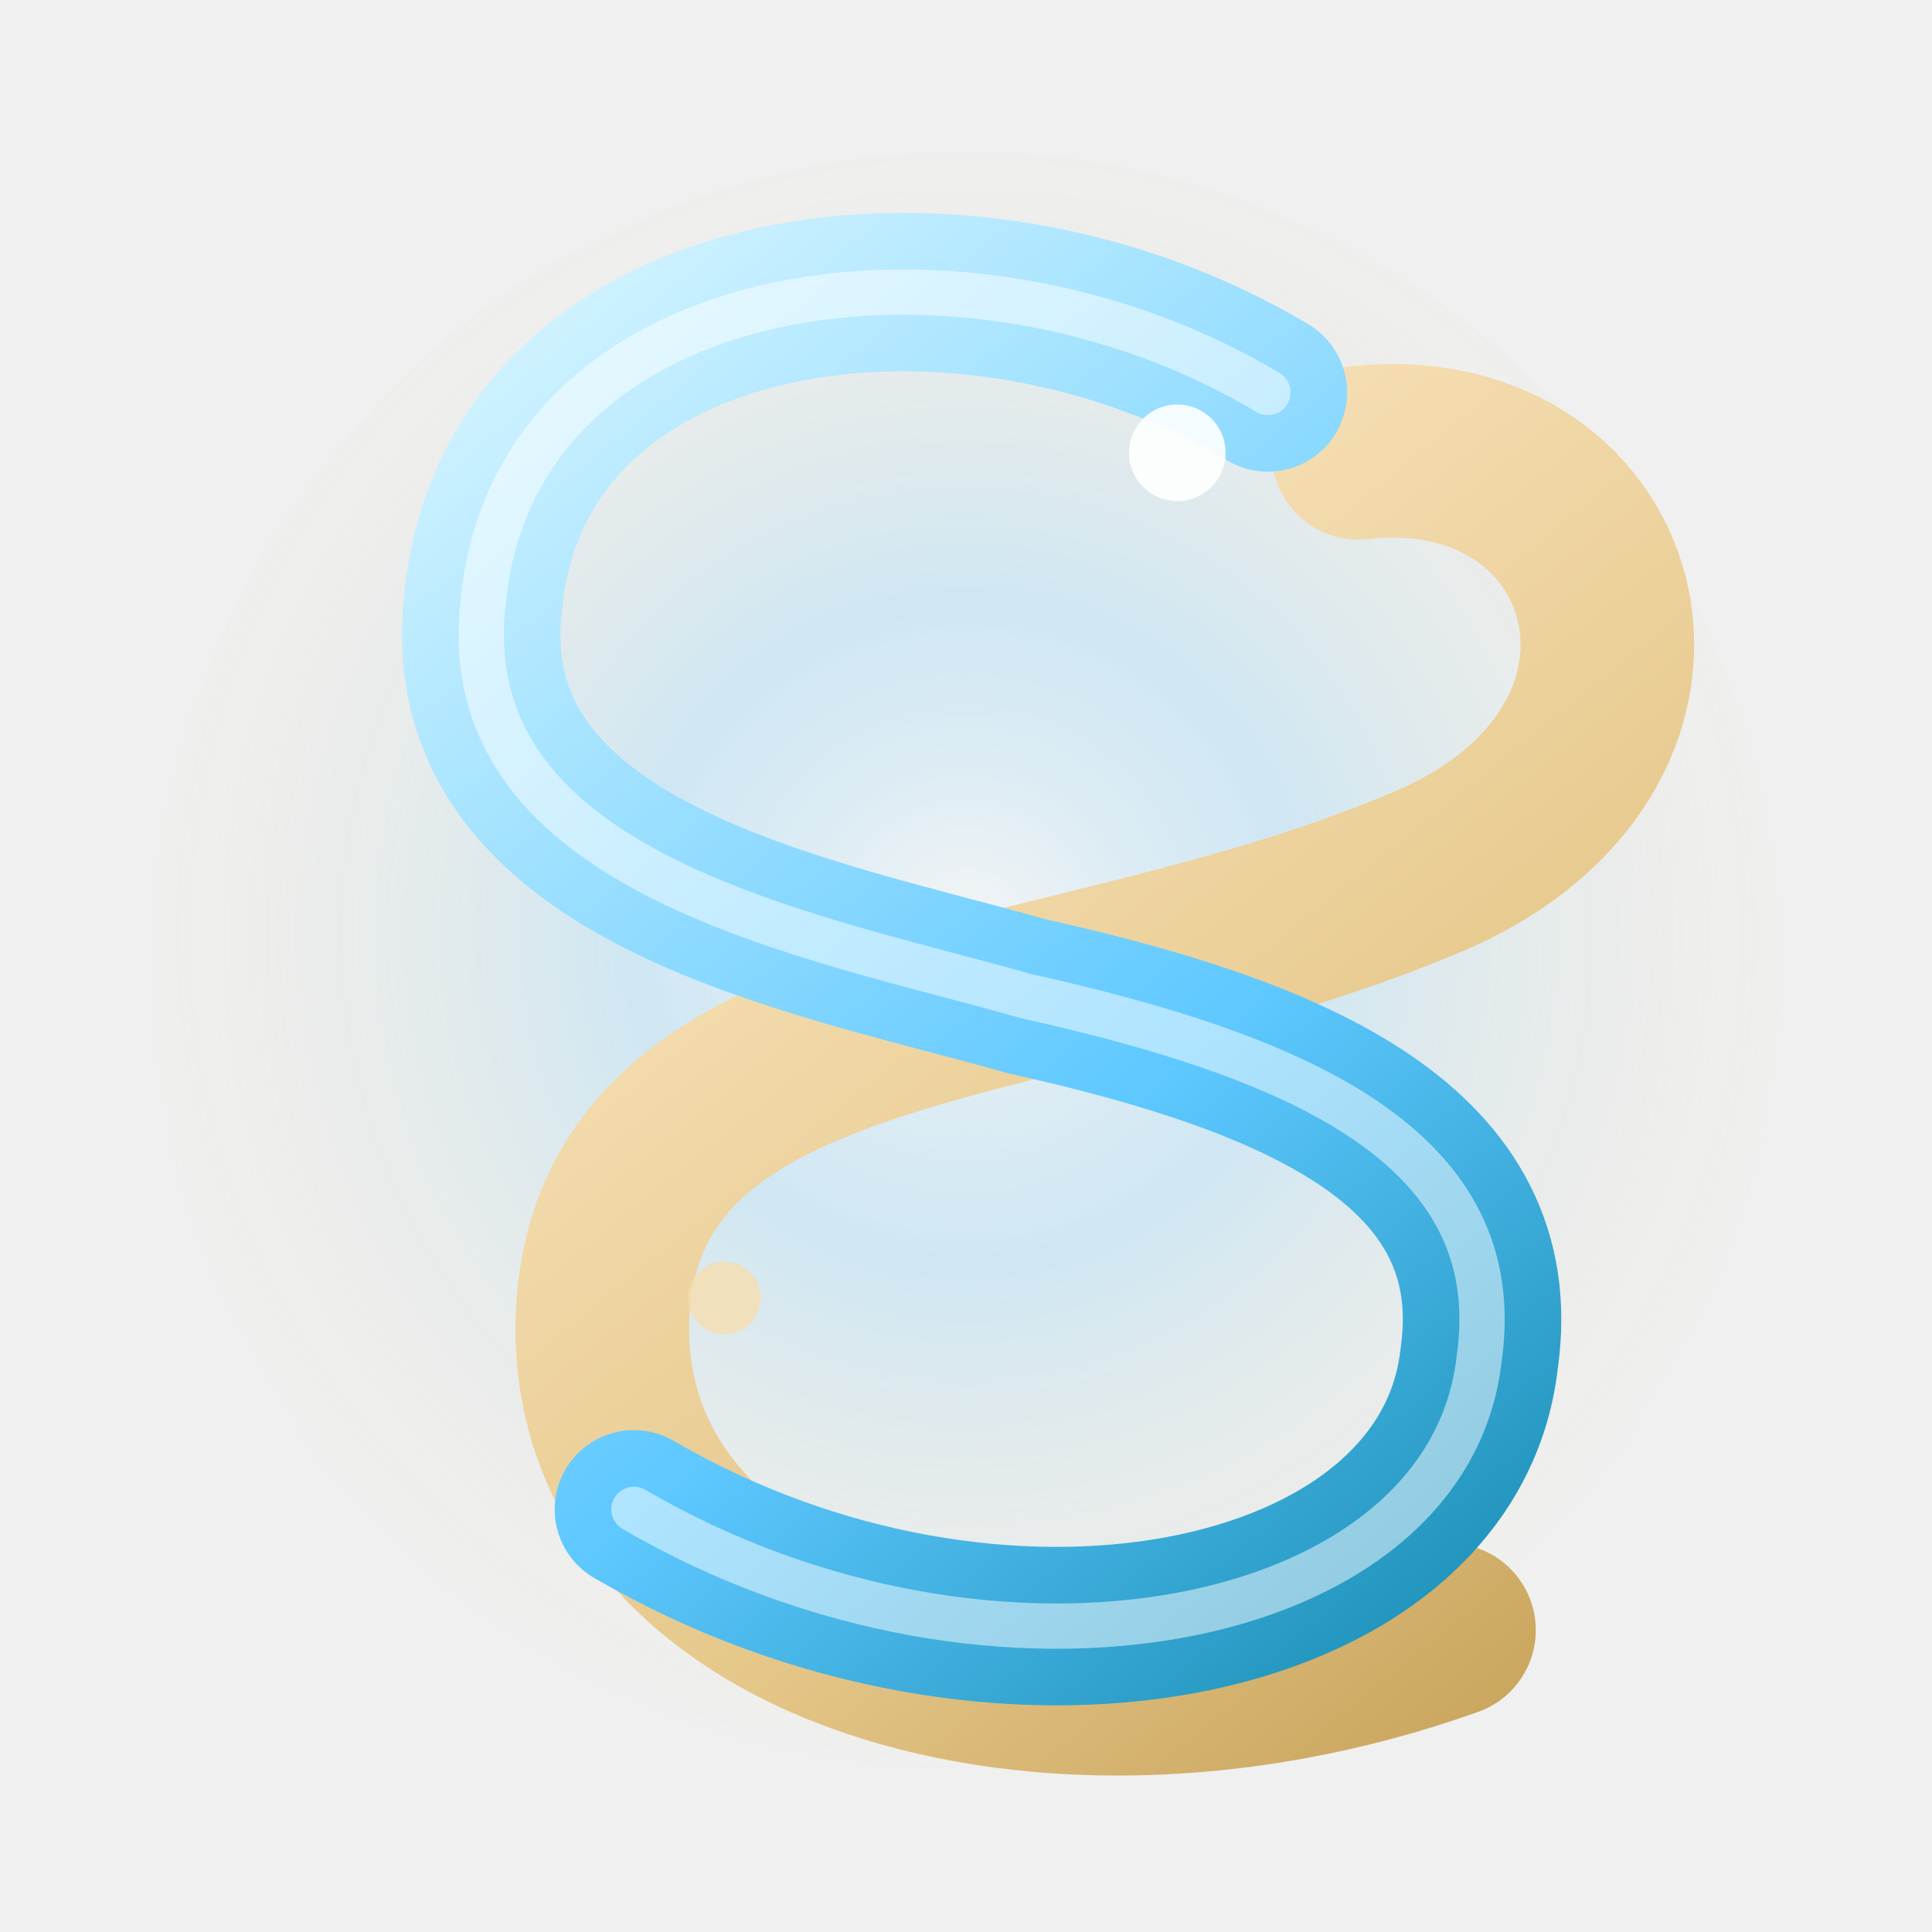
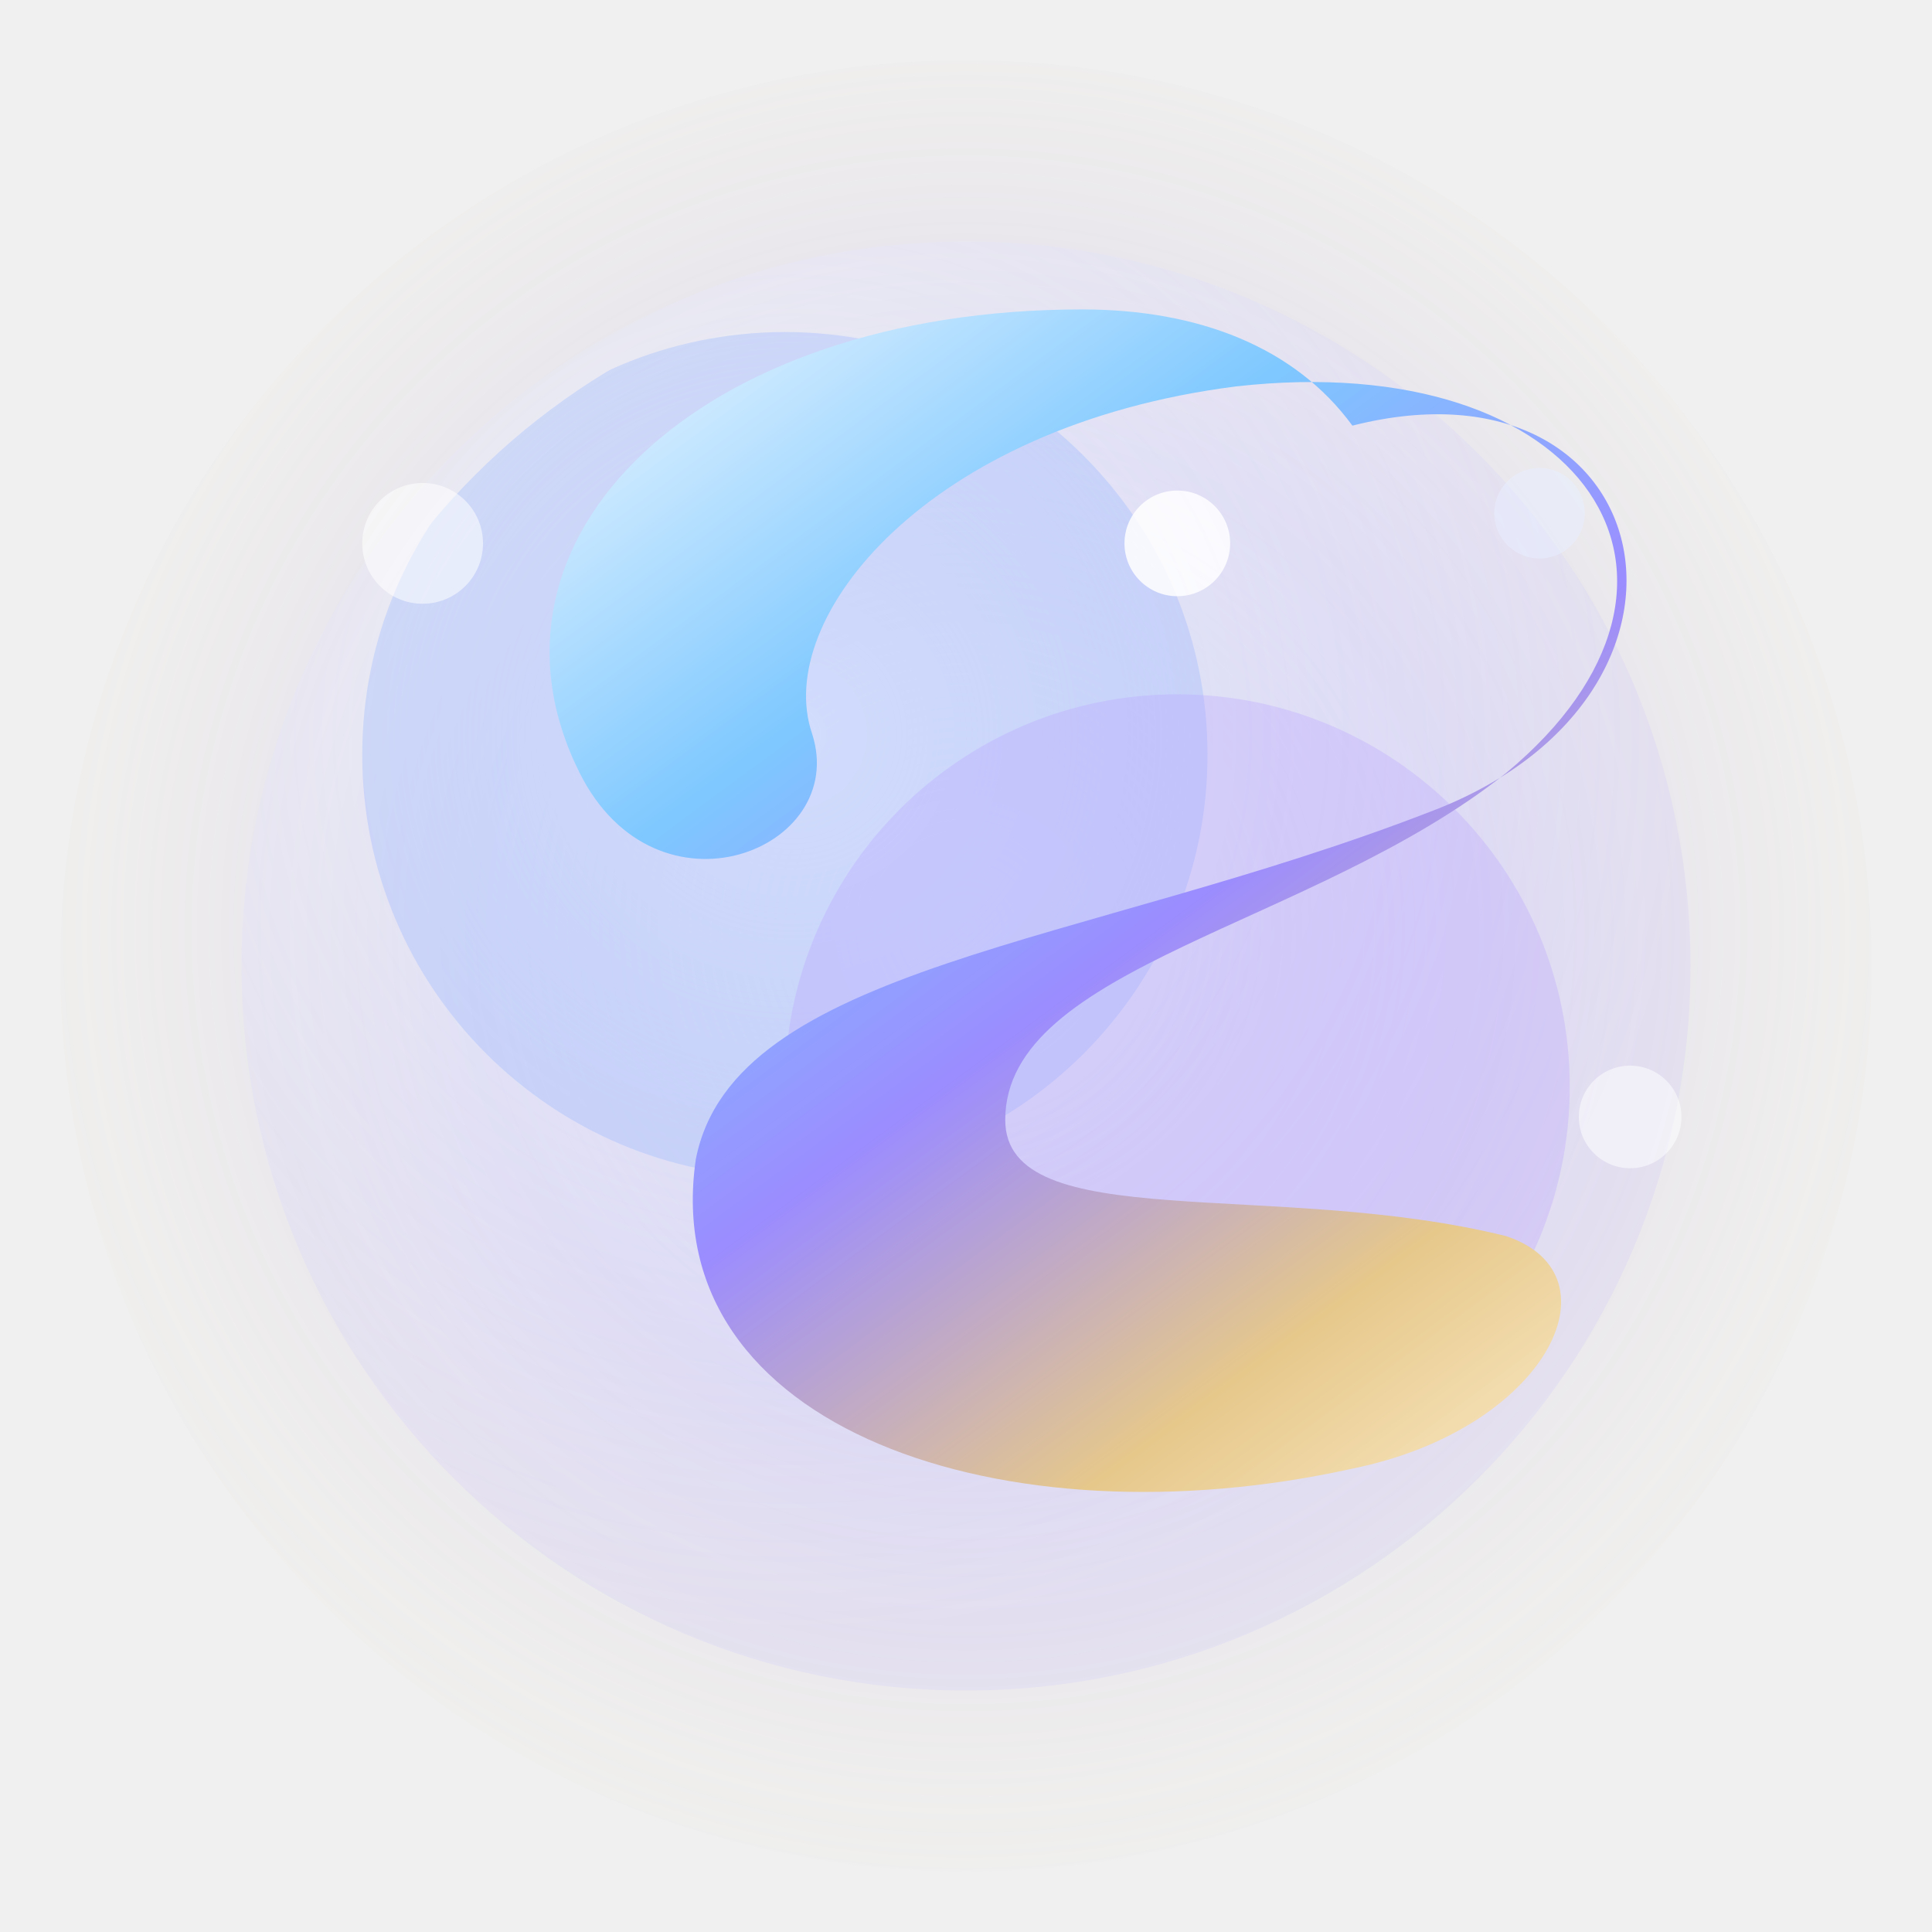
<svg xmlns="http://www.w3.org/2000/svg" viewBox="0 0 128 128" fill="none" role="img" aria-label="SYLORA">
  <defs>
-     <linearGradient id="ribbonGoldD" x1="28" y1="18" x2="104" y2="112" gradientUnits="userSpaceOnUse">
-       <stop offset="0%" stop-color="#FFF4D2" />
-       <stop offset="35%" stop-color="#F5DEB3" />
-       <stop offset="70%" stop-color="#E6C88B" />
-       <stop offset="100%" stop-color="#C9A45C" />
-     </linearGradient>
-     <linearGradient id="ribbonCyanD" x1="22" y1="14" x2="100" y2="108" gradientUnits="userSpaceOnUse">
-       <stop offset="0%" stop-color="#E8FBFF" />
-       <stop offset="30%" stop-color="#A8E4FF" />
-       <stop offset="65%" stop-color="#5EC8FF" />
-       <stop offset="100%" stop-color="#1A8FB5" />
-     </linearGradient>
-     <radialGradient id="sigilOrbD" cx="50%" cy="48%" r="52%">
-       <stop offset="0%" stop-color="#FFFFFF" stop-opacity="0.35" />
-       <stop offset="40%" stop-color="#5EC8FF" stop-opacity="0.22" />
+     <radialGradient id="orbAuraD" cx="50%" cy="48%" r="55%">
+       <stop offset="0%" stop-color="#B8C8FF" stop-opacity="0.35" />
+       <stop offset="50%" stop-color="#8B7CFF" stop-opacity="0.16" />
      <stop offset="100%" stop-color="#E6C88B" stop-opacity="0" />
    </radialGradient>
-     <filter id="sigilGlowD" x="-50%" y="-50%" width="200%" height="200%">
-       <feGaussianBlur stdDeviation="2.6" />
-     </filter>
+     <radialGradient id="orbGlassD" cx="38%" cy="34%" r="62%">
+       <stop offset="0%" stop-color="#FFFFFF" stop-opacity="0.55" />
+       <stop offset="45%" stop-color="#E8EEFF" stop-opacity="0.28" />
+       <stop offset="100%" stop-color="#C5B8FF" stop-opacity="0.18" />
+     </radialGradient>
+     <linearGradient id="sigilPearlD" x1="36" y1="24" x2="98" y2="108" gradientUnits="userSpaceOnUse">
+       <stop offset="0%" stop-color="#EAF6FF" />
+       <stop offset="28%" stop-color="#7EC8FF" />
+       <stop offset="52%" stop-color="#9B8CFF" />
+       <stop offset="78%" stop-color="#E6C88B" />
+       <stop offset="100%" stop-color="#FFF0D2" />
+     </linearGradient>
+     <clipPath id="orbClipD">
+       <circle cx="64" cy="64" r="46" />
+     </clipPath>
  </defs>
-   <circle cx="64" cy="64" r="54" fill="url(#sigilOrbD)" />
-   <path d="M90 30 C108 28 114 50 94 58 C70 68 42 66 40 86 C38 108 68 118 96 108" stroke="url(#ribbonGoldD)" stroke-width="11.5" stroke-linecap="round" stroke-linejoin="round" />
-   <path d="M84 26 C64 14 34 18 32 40 C30 58 54 62 68 66 C86 70 100 76 98 90 C96 108 66 114 42 100" stroke="url(#ribbonCyanD)" stroke-width="10.5" stroke-linecap="round" stroke-linejoin="round" />
-   <path d="M84 26 C64 14 34 18 32 40 C30 58 54 62 68 66 C86 70 100 76 98 90 C96 108 66 114 42 100" stroke="#FFFFFF" stroke-width="3" stroke-linecap="round" stroke-linejoin="round" opacity="0.5" />
-   <circle cx="78" cy="30" r="3.2" fill="#FFFFFF" opacity="0.9" />
-   <circle cx="48" cy="86" r="2.4" fill="#F5DEB3" opacity="0.85" />
+   <circle cx="64" cy="64" r="60" fill="url(#orbAuraD)" />
+   <circle cx="64" cy="64" r="48" fill="url(#orbGlassD)" />
+   <g clip-path="url(#orbClipD)">
+     <circle cx="52" cy="50" r="28" fill="#9BB6FF" opacity="0.35" />
+     <circle cx="78" cy="72" r="26" fill="#B39CFF" opacity="0.28" />
+   </g>
+   <circle cx="28" cy="36" r="4" fill="#FFFFFF" opacity="0.55" />
+   <circle cx="102" cy="34" r="3" fill="#E8EEFF" opacity="0.55" />
+   <circle cx="108" cy="74" r="3.4" fill="#FFFFFF" opacity="0.5" />
+   <path d="M89.6 28.2 C110.1 23.0 115.2 46.1 94.7 53.8 C71.7 62.7 48.6 64.0 46.1 76.8 C43.5 94.7 66.6 102.4 89.6 97.3 C102.4 94.7 107.5 84.5 99.8 81.9 C84.5 78.1 66.6 81.9 66.6 74.2 C66.6 64.0 87.0 61.4 99.8 51.2 C115.2 38.4 105.0 23.0 81.9 25.6 C61.4 28.2 51.2 41.0 53.8 48.6 C56.3 56.3 43.5 61.4 38.4 51.2 C30.7 35.8 46.1 20.5 71.7 20.5 C79.4 20.5 85.8 23.0 89.6 28.2 Z" fill="url(#sigilPearlD)" />
+   <circle cx="78" cy="36" r="3.5" fill="#FFFFFF" opacity="0.85" />
</svg>
